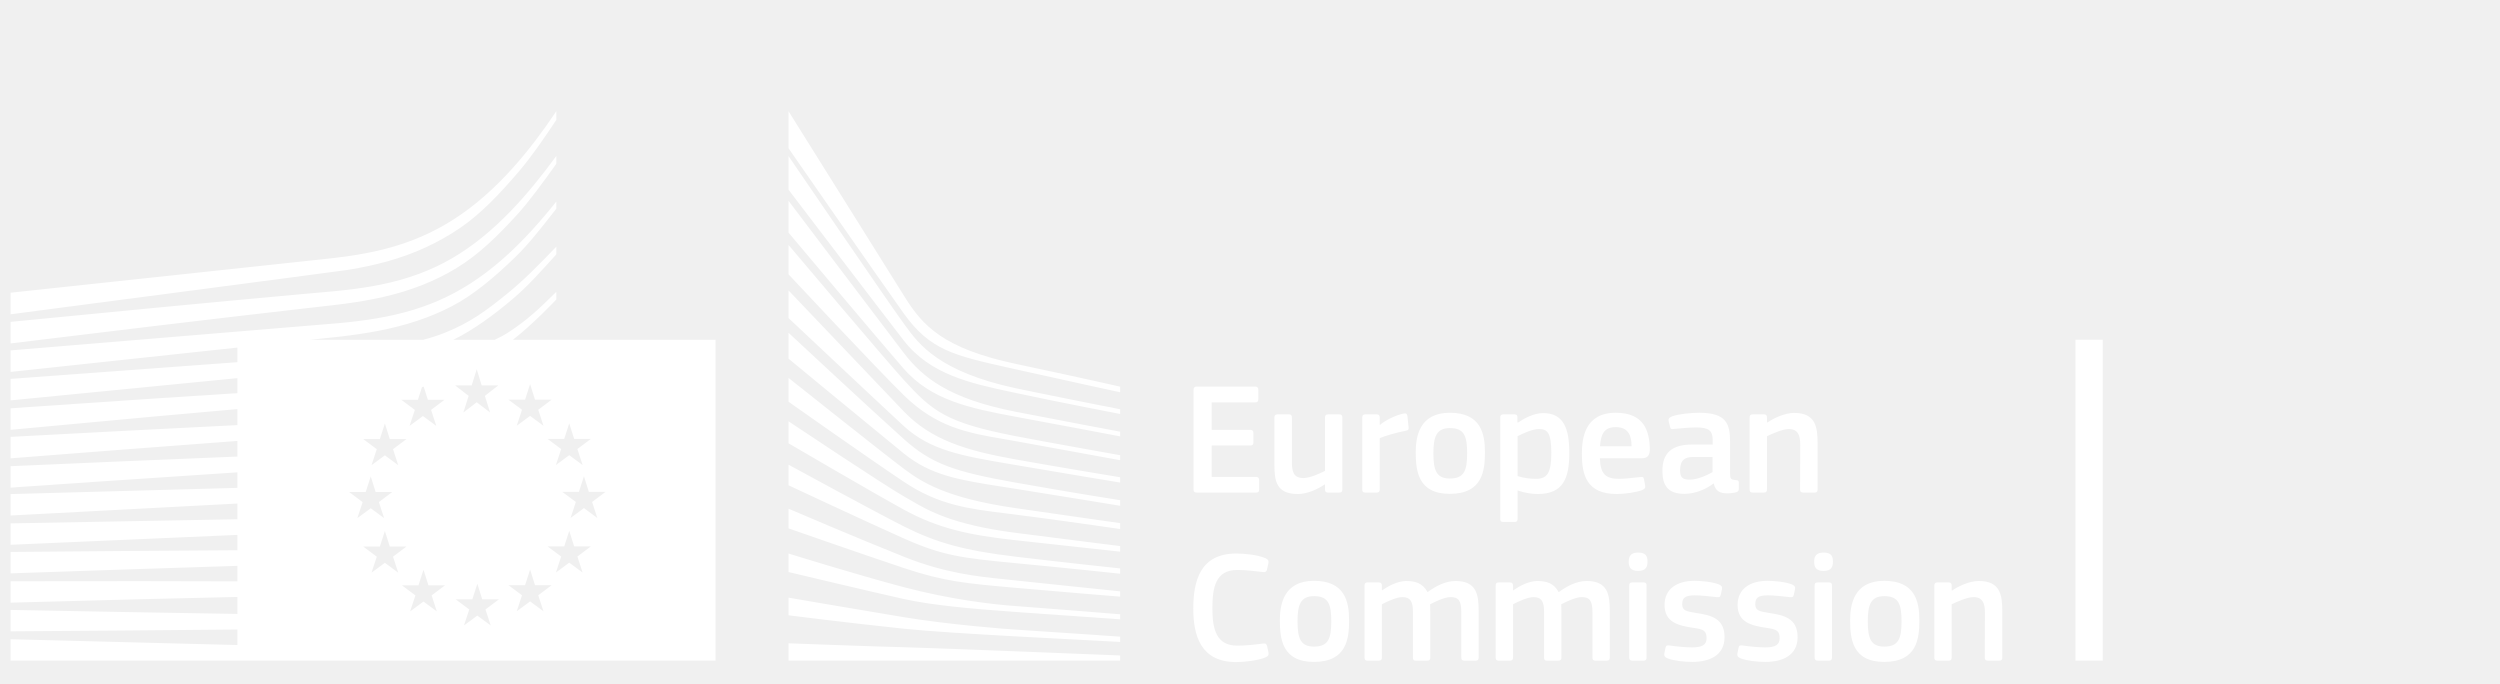
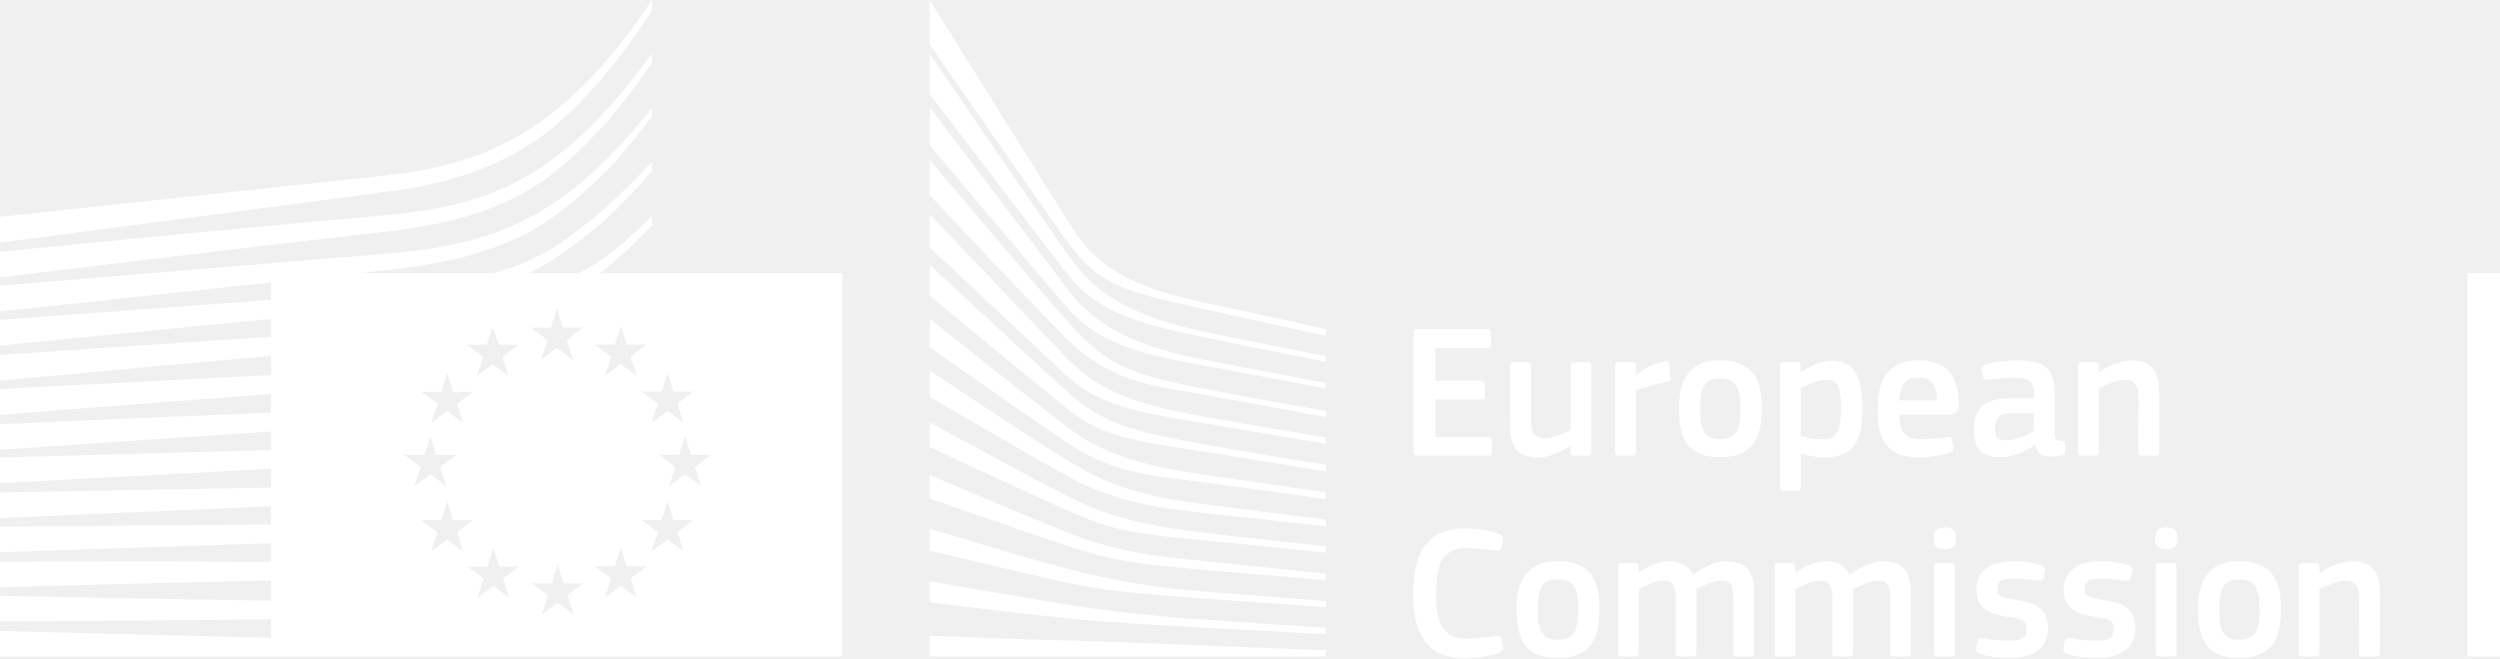
- <svg xmlns="http://www.w3.org/2000/svg" width="472" height="129" viewBox="0 0 472 129" fill="none">
-   <path fill-rule="evenodd" clip-rule="evenodd" d="M65.835 50.927C64.082 51.217 2 59.337 2 59.337V55.263C2 55.263 59.59 49.088 60.274 49.015L60.344 49.008C62.035 48.827 63.781 48.641 65.476 48.401C68.083 48.033 70.402 47.586 72.568 47.035C77.401 45.816 81.859 43.891 85.82 41.312C89.659 38.834 93.424 35.53 97.014 31.491C99.722 28.447 102.356 25.001 105.03 21V22.64C102.776 26.039 100.36 29.561 98.059 32.261C94.442 36.506 90.792 40.375 86.87 43.035C82.778 45.831 78.156 47.953 73.134 49.343C70.908 49.966 68.521 50.484 65.835 50.927ZM397 124.725V64.148H391.846V124.725H397ZM225.943 72.985C225.522 72.985 225.34 73.197 225.34 73.588V92.456C225.34 92.818 225.522 92.998 225.943 92.998H237.148C237.569 92.998 237.719 92.847 237.719 92.456V90.617C237.719 90.226 237.54 90.044 237.179 90.044H228.767V84.107H236.038C236.487 84.107 236.638 83.926 236.638 83.564V81.696C236.638 81.334 236.428 81.153 236.038 81.153H228.767V75.969H236.968C237.418 75.969 237.569 75.789 237.569 75.427V73.558C237.569 73.197 237.36 72.985 236.999 72.985H225.943ZM250.732 92.998H252.865C253.286 92.998 253.434 92.818 253.434 92.426V78.833C253.434 78.441 253.286 78.23 252.865 78.23H250.732C250.282 78.23 250.16 78.471 250.16 78.833V88.9C249.378 89.292 247.395 90.256 246.104 90.256C244.272 90.256 243.911 89.111 243.911 87.302V78.833C243.911 78.441 243.76 78.23 243.37 78.23H241.177C240.756 78.23 240.606 78.471 240.606 78.833V87.694C240.606 90.859 240.998 93.27 245.054 93.27C246.886 93.27 248.928 92.275 250.1 91.462L250.16 91.492V92.426C250.16 92.788 250.282 92.998 250.732 92.998ZM260.497 92.426C260.497 92.788 260.348 92.998 259.927 92.998H257.763C257.344 92.998 257.193 92.818 257.193 92.426V78.833C257.193 78.441 257.344 78.23 257.763 78.23H259.896C260.348 78.23 260.497 78.471 260.497 78.833V80.159L260.558 80.219C261.46 79.375 263.593 78.351 265.005 78.079C265.395 77.989 265.665 78.079 265.725 78.592L265.935 80.611L265.937 80.642C265.968 81.042 265.98 81.217 265.366 81.334C263.682 81.666 261.549 82.269 260.497 82.721V92.426ZM267.291 85.373C267.291 88.809 267.681 93.239 273.719 93.239C279.938 93.239 280.359 88.809 280.359 85.373C280.359 81.817 279.548 77.929 273.719 77.929C267.92 77.929 267.291 82.54 267.291 85.373ZM270.625 85.584C270.625 82.45 271.194 80.822 273.748 80.822C276.484 80.822 276.994 82.389 276.994 85.584C276.994 88.809 276.453 90.346 273.719 90.346C271.194 90.346 270.625 88.779 270.625 85.584ZM290.305 93.269C289.313 93.269 287.931 93.089 286.55 92.606L286.519 92.637V97.942C286.519 98.273 286.429 98.544 285.95 98.544H283.815C283.336 98.544 283.245 98.333 283.245 97.942V78.833C283.245 78.441 283.396 78.23 283.815 78.23H285.95C286.369 78.23 286.49 78.471 286.49 78.833V79.737L286.579 79.797C287.66 79.043 289.583 77.989 291.326 77.989C295.263 77.989 296.284 80.972 296.284 85.523C296.284 90.436 295.053 93.269 290.305 93.269ZM290.545 81.003C289.313 81.003 287.421 81.877 286.519 82.359V89.894C287.873 90.285 288.954 90.406 289.975 90.406C292.137 90.406 292.888 89.292 292.888 85.493C292.888 81.666 292.137 81.003 290.545 81.003ZM305.69 90.406C303.227 90.406 302.146 89.563 302.055 86.518H310.017C311.22 86.518 311.519 85.764 311.49 84.68C311.399 81.425 310.438 77.929 305.059 77.929C299.2 77.929 298.659 82.751 298.659 85.675C298.659 89.593 299.501 93.269 305.238 93.269C306.712 93.269 308.905 92.968 310.077 92.516C310.617 92.275 310.677 92.034 310.588 91.582L310.407 90.588C310.316 90.014 310.136 90.014 309.596 90.075C309.398 90.096 309.185 90.119 308.96 90.144L308.958 90.144C307.888 90.262 306.584 90.406 305.69 90.406ZM308.034 84.258H302.084C302.234 81.997 302.837 80.641 305.059 80.641C307.553 80.641 308.034 82.419 308.034 84.258ZM323.508 91.28C322.006 92.426 319.994 93.239 317.981 93.239C314.795 93.239 313.865 91.492 313.865 88.96C313.834 85.434 315.728 83.926 319.511 83.926H323.357V83.143C323.357 81.334 322.697 80.701 320.234 80.701C319.241 80.701 317.349 80.852 316.148 80.972C315.546 81.063 315.395 81.033 315.307 80.611L315.036 79.496C314.977 79.104 315.065 78.863 315.728 78.592C317.019 78.139 319.392 77.929 320.805 77.929C326.002 77.929 326.634 80.068 326.634 83.444V89.261C326.634 90.497 326.784 90.527 327.715 90.647C328.164 90.677 328.286 90.768 328.286 91.1V92.365C328.286 92.697 328.076 92.908 327.564 92.998C327.083 93.089 326.603 93.149 326.153 93.149C324.74 93.149 323.869 92.727 323.57 91.31L323.508 91.28ZM323.328 86.277H319.662C318.16 86.277 317.199 86.82 317.199 88.809C317.199 90.135 317.65 90.557 319.062 90.557C320.353 90.557 322.187 89.804 323.328 89.141V86.277ZM340.426 92.998H342.588C343.04 92.998 343.16 92.788 343.16 92.426V83.685C343.16 80.641 342.798 77.959 338.742 77.959C336.91 77.959 334.808 78.984 333.696 79.767C333.681 79.767 333.665 79.76 333.65 79.752C333.636 79.744 333.621 79.737 333.605 79.737V78.833C333.605 78.441 333.456 78.23 333.036 78.23H330.902C330.481 78.23 330.331 78.441 330.331 78.833V92.426C330.331 92.818 330.481 92.998 330.902 92.998H333.036C333.456 92.998 333.605 92.788 333.605 92.426V82.359C334.418 81.967 336.52 81.003 337.721 81.003C339.464 81.003 339.885 82.179 339.885 83.957L339.854 92.426C339.854 92.818 340.036 92.998 340.426 92.998ZM233.405 104.505C234.878 104.505 237.311 104.716 238.903 105.379C239.384 105.591 239.564 105.831 239.475 106.313L239.205 107.549C239.114 107.911 238.963 108.062 238.423 108.001C236.95 107.821 235.148 107.609 233.585 107.609C229.5 107.609 228.897 110.925 228.897 114.843C228.897 118.791 229.65 121.896 233.585 121.896C235.328 121.896 236.801 121.715 238.423 121.504C238.992 121.443 239.114 121.595 239.234 121.987L239.475 123.131C239.595 123.613 239.444 123.885 238.963 124.096C237.49 124.729 234.878 125 233.405 125C226.704 125 225.293 120.027 225.293 114.904C225.293 109.75 226.555 104.505 233.405 104.505ZM241.639 117.104C241.639 120.54 242.031 124.97 248.07 124.97C254.288 124.97 254.709 120.54 254.709 117.104C254.709 113.547 253.899 109.659 248.07 109.659C242.271 109.659 241.639 114.271 241.639 117.104ZM244.973 117.315C244.973 114.18 245.545 112.553 248.099 112.553C250.833 112.553 251.344 114.12 251.344 117.315C251.344 120.54 250.804 122.077 248.07 122.077C245.545 122.077 244.973 120.509 244.973 117.315ZM278.626 124.729H276.463C276.043 124.729 275.892 124.549 275.892 124.157V115.596C275.892 113.366 275.351 112.733 273.849 112.733C272.737 112.733 270.934 113.608 270.004 114.09C270.004 114.209 270.008 114.366 270.014 114.556V114.559C270.022 114.847 270.035 115.209 270.035 115.627V124.157C270.035 124.518 269.913 124.729 269.463 124.729H267.27C266.88 124.729 266.758 124.549 266.758 124.157V115.446C266.758 113.608 266.278 112.733 264.776 112.733C263.725 112.733 262.042 113.487 260.901 114.09V124.157C260.901 124.518 260.75 124.729 260.329 124.729H258.167C257.775 124.729 257.625 124.549 257.625 124.157V110.563C257.625 110.171 257.775 109.961 258.167 109.961H260.301C260.75 109.961 260.901 110.202 260.901 110.563V111.437L260.93 111.467C262.102 110.654 263.754 109.75 265.407 109.69C267.15 109.69 268.592 110.051 269.523 111.799C271.025 110.684 272.888 109.69 274.811 109.69C278.776 109.69 279.168 112.282 279.168 115.295V124.157C279.168 124.518 279.047 124.729 278.626 124.729ZM301.224 124.729H303.386C303.807 124.729 303.926 124.518 303.926 124.157V115.295C303.926 112.282 303.536 109.69 299.571 109.69C297.648 109.69 295.785 110.684 294.283 111.799C293.353 110.051 291.908 109.69 290.167 109.69C288.514 109.75 286.862 110.654 285.69 111.467L285.661 111.437V110.563C285.661 110.202 285.51 109.961 285.059 109.961H282.925C282.535 109.961 282.385 110.171 282.385 110.563V124.157C282.385 124.549 282.535 124.729 282.925 124.729H285.09C285.51 124.729 285.661 124.518 285.661 124.157V114.09C286.802 113.487 288.483 112.733 289.536 112.733C291.038 112.733 291.518 113.608 291.518 115.446V124.157C291.518 124.549 291.638 124.729 292.03 124.729H294.223C294.673 124.729 294.793 124.518 294.793 124.157V115.627C294.793 115.209 294.782 114.846 294.774 114.557C294.768 114.368 294.764 114.209 294.764 114.09C295.696 113.608 297.497 112.733 298.61 112.733C300.111 112.733 300.652 113.366 300.652 115.596V124.157C300.652 124.549 300.803 124.729 301.224 124.729ZM309.278 107.791C307.716 107.791 307.506 106.916 307.506 106.042C307.506 105.078 307.836 104.324 309.278 104.324C310.751 104.324 311.05 105.018 311.05 106.042C311.05 106.977 310.78 107.791 309.278 107.791ZM310.871 124.157C310.871 124.488 310.751 124.729 310.33 124.729H308.197C307.776 124.729 307.597 124.549 307.597 124.157V110.533C307.597 110.111 307.776 109.961 308.197 109.961H310.33C310.751 109.961 310.871 110.202 310.871 110.533V124.157ZM314.867 124.307C316.01 124.759 318.022 124.97 319.524 124.97C322.619 124.97 325.594 123.825 325.594 120.299C325.594 116.712 323.011 116.139 320.155 115.717C318.323 115.416 317.601 115.265 317.601 114.09C317.601 112.945 318.053 112.401 319.976 112.401C321.088 112.401 322.769 112.583 324.061 112.733C324.601 112.793 324.783 112.733 324.872 112.312L325.113 111.227C325.204 110.774 324.991 110.533 324.482 110.322C323.219 109.84 321.145 109.659 319.914 109.659C316.551 109.659 314.267 111.227 314.267 114.21C314.267 117.495 316.85 118.129 319.794 118.55C321.688 118.821 322.198 119.123 322.198 120.509C322.198 121.715 321.418 122.227 319.495 122.227C318.474 122.227 316.551 122.077 315.228 121.866C314.748 121.805 314.537 121.836 314.446 122.318L314.236 123.312C314.147 123.795 314.267 124.066 314.867 124.307ZM333.318 124.97C331.814 124.97 329.803 124.759 328.66 124.307C328.059 124.066 327.94 123.795 328.028 123.312L328.239 122.318C328.329 121.836 328.54 121.805 329.021 121.866C330.343 122.077 332.266 122.227 333.287 122.227C335.21 122.227 335.99 121.715 335.99 120.509C335.99 119.123 335.48 118.821 333.588 118.55C330.642 118.129 328.059 117.495 328.059 114.21C328.059 111.227 330.343 109.659 333.708 109.659C334.94 109.659 337.013 109.84 338.274 110.322C338.786 110.533 338.996 110.774 338.905 111.227L338.666 112.312C338.575 112.733 338.396 112.793 337.853 112.733C336.562 112.583 334.88 112.401 333.768 112.401C331.845 112.401 331.395 112.945 331.395 114.09C331.395 115.265 332.115 115.416 333.947 115.717C336.803 116.139 339.386 116.712 339.386 120.299C339.386 123.825 336.411 124.97 333.318 124.97ZM342.514 106.042C342.514 106.916 342.722 107.791 344.286 107.791C345.788 107.791 346.058 106.977 346.058 106.042C346.058 105.018 345.757 104.324 344.286 104.324C342.844 104.324 342.514 105.078 342.514 106.042ZM345.336 124.729C345.757 124.729 345.877 124.488 345.877 124.157V110.533C345.877 110.202 345.757 109.961 345.336 109.961H343.205C342.784 109.961 342.602 110.111 342.602 110.533V124.157C342.602 124.549 342.784 124.729 343.205 124.729H345.336ZM355.735 124.97C349.696 124.97 349.304 120.54 349.304 117.104C349.304 114.271 349.935 109.659 355.735 109.659C361.563 109.659 362.374 113.547 362.374 117.104C362.374 120.54 361.953 124.97 355.735 124.97ZM355.763 112.553C353.209 112.553 352.638 114.18 352.638 117.315C352.638 120.509 353.209 122.077 355.735 122.077C358.468 122.077 359.009 120.54 359.009 117.315C359.009 114.12 358.497 112.553 355.763 112.553ZM375.295 124.729H377.458C377.909 124.729 378.029 124.518 378.029 124.157V115.416C378.029 112.371 377.668 109.69 373.612 109.69C371.78 109.69 369.675 110.714 368.565 111.498C368.561 111.498 368.557 111.497 368.553 111.496C368.549 111.496 368.547 111.495 368.543 111.493C368.534 111.49 368.528 111.486 368.52 111.483C368.512 111.478 368.501 111.474 368.493 111.471C368.487 111.469 368.481 111.467 368.475 111.467V110.563C368.475 110.171 368.324 109.961 367.903 109.961H365.772C365.351 109.961 365.2 110.171 365.2 110.563V124.157C365.2 124.549 365.351 124.729 365.772 124.729H367.903C368.324 124.729 368.475 124.518 368.475 124.157V114.09C369.285 113.698 371.39 112.733 372.591 112.733C374.334 112.733 374.755 113.909 374.755 115.687L374.724 124.157C374.724 124.549 374.903 124.729 375.295 124.729ZM85.254 48.815C81.368 51.074 76.88 52.727 71.915 53.728C69.794 54.161 67.484 54.513 64.847 54.803C63.3 54.973 61.74 55.11 60.179 55.246L60.003 55.261C59.219 55.33 58.435 55.398 57.654 55.471C38.629 57.196 19.701 59.03 2 60.767V64.838C19.841 62.663 38.9 60.36 57.918 58.184C58.764 58.084 59.61 57.989 60.457 57.896L60.549 57.886C62.076 57.715 63.606 57.544 65.139 57.34C67.846 56.976 70.214 56.557 72.378 56.061C77.536 54.895 82.196 53.055 86.222 50.591C90.224 48.163 93.761 44.763 97.563 40.606C99.931 38.018 102.565 34.367 105.03 30.936V29.443C102.126 33.424 99.371 36.769 96.644 39.622C92.931 43.509 89.1 46.601 85.254 48.815ZM84.363 56.028C88.376 54.091 92.331 51.329 96.119 47.817C99.04 45.113 101.965 41.904 105.03 38.054V39.408L104.505 40.077C102.048 43.214 99.724 46.181 97.315 48.514C93.474 52.238 89.341 55.755 85.206 57.869C81.161 59.963 76.62 61.472 71.327 62.481C69.197 62.891 66.856 63.243 64.174 63.556L58.586 64.15H79.909C81.32 63.783 82.689 63.348 84.025 62.81C88.816 60.886 91.839 58.628 95.752 55.45C98.771 53.005 101.608 50.148 105.03 46.572V48.025C102.201 51.178 99.601 54.065 96.898 56.359C93.294 59.424 89.442 62.246 85.605 64.15H93.407C94.397 63.689 95.327 63.191 96.147 62.644C99.788 60.219 101.703 58.377 105.03 55.097V56.532C105.024 56.597 100.446 61.367 96.837 64.15H135.089V124.725H105.03L2 124.725V120.686L44.824 121.783V118.851C30.343 118.998 15.829 119.102 2 119.196V115.153C16.443 115.426 30.649 115.69 44.824 115.91V112.704C38.642 112.836 32.544 112.984 26.736 113.128L2 113.783V109.743L26.678 109.72C32.519 109.725 38.624 109.734 44.824 109.761V106.834C30.239 107.289 15.771 107.779 2 108.252V104.21C16.412 104.084 30.599 103.965 44.824 103.884V100.989L2 102.855V98.814L44.824 98.034V95.069L2 97.328V93.283L44.824 92.11V89.175C30.597 90.101 16.409 91.073 2 92.066V88.017C16.5 87.381 30.75 86.762 44.824 86.198V83.249C30.66 84.297 16.445 85.403 2 86.533V82.481C17.081 81.675 31.044 80.936 44.824 80.259V77.236C38.994 77.745 33.309 78.258 28.137 78.727L2 81.151V77.089L27.879 75.328C33.569 74.953 39.191 74.585 44.824 74.232V71.394L2 75.592V71.536L44.824 68.381V65.624L2 70.218V66.156L63.931 61.015C66.535 60.776 68.828 60.487 70.937 60.134C76.048 59.284 80.439 57.941 84.363 56.028ZM79.996 73L80.779 75.482H83.92L81.388 77.388L82.372 80.409L79.851 78.546L77.329 80.409L78.323 77.388L75.771 75.482H78.902L79.671 73.094C79.78 73.063 79.889 73.032 79.996 73ZM148.876 21C148.876 21 167.419 50.626 170.809 56.058C174.199 61.489 178.074 65.786 191.793 68.705C205.512 71.623 211.484 73.001 211.484 73.001V74.055C211.484 74.055 202.767 72.19 191.55 69.677L190.589 69.462C180.066 67.11 175.599 66.111 170.634 59.182C166.38 53.241 148.876 27.998 148.876 27.998V21ZM170.634 77.67C165.755 72.577 148.876 54.833 148.876 54.833V60.052C148.876 60.052 165.827 75.998 170.58 80.39C175.612 85.042 181.705 86.081 190.223 87.533C190.687 87.613 191.158 87.693 191.637 87.775C201.087 89.398 211.48 91.106 211.48 91.106V90.107C211.48 90.107 200.412 88.291 191.637 86.72C182.444 85.073 175.812 83.074 170.634 77.67ZM148.876 62.828C148.876 62.828 164.929 77.781 170.634 82.889C175.886 87.59 180.142 89.052 191.693 91.106C203.245 93.16 211.48 94.437 211.48 94.437V95.492C211.48 95.492 201.033 93.771 191.637 92.271C190.84 92.144 190.068 92.024 189.319 91.907C181.23 90.644 175.778 89.793 170.634 85.61C164.148 80.332 148.876 67.714 148.876 67.714V62.828ZM170.64 88.497C167.213 85.943 148.876 71.35 148.876 71.35V75.85C148.876 75.85 163.789 86.382 170.695 90.994C177.245 95.37 182.913 96.068 189.964 96.935C190.55 97.007 191.146 97.081 191.753 97.157C199.657 98.157 211.484 99.878 211.484 99.878V98.767C211.484 98.767 204.797 97.827 191.753 95.937C178.599 94.029 174.066 91.05 170.64 88.497ZM148.876 79.543C148.876 79.543 167.268 91.828 170.75 93.771C171.138 93.987 171.534 94.219 171.949 94.462C175.26 96.401 179.819 99.071 191.753 100.6C205.184 102.322 211.484 103.098 211.484 103.098V104.153C211.484 104.153 200.375 102.932 191.697 101.988C183.02 101.043 177.107 99.767 170.64 96.214C164.173 92.661 148.876 83.695 148.876 83.695V79.543ZM170.634 99.378C165.133 96.607 148.876 87.736 148.876 87.736V91.625C148.876 91.625 164.092 98.743 170.634 101.655C177.95 104.912 181.559 105.355 191.693 106.319C201.915 107.29 211.48 108.318 211.48 108.318V107.318C211.48 107.318 201.135 106.224 191.693 105.096C182.077 103.948 176.77 102.469 170.634 99.378ZM148.876 96.04C148.876 96.04 161.723 101.559 170.75 105.152C178.471 108.225 184.604 108.851 189.621 109.363C190.375 109.44 191.104 109.514 191.808 109.594C194.185 109.862 211.484 111.649 211.484 111.649V112.646C211.484 112.646 201.149 111.814 191.753 110.982L191.669 110.975C182.332 110.148 178.282 109.79 170.695 107.262C162.996 104.698 148.876 99.759 148.876 99.759V96.04ZM170.69 110.871C161.847 108.539 148.876 104.506 148.876 104.506V108.001C148.876 108.001 164.897 111.821 170.634 113.091C175.812 114.239 182.886 114.905 191.693 115.534C202.585 116.314 211.484 116.923 211.484 116.923V115.977C211.484 115.977 195.838 114.702 191.748 114.423C187.658 114.148 179.534 113.203 170.69 110.871ZM148.876 112.835C148.876 112.835 159.484 114.67 170.69 116.534C179.091 117.931 190.477 118.811 191.693 118.867C192.91 118.921 211.48 120.199 211.48 120.199V121.197C211.48 121.197 199.594 120.581 191.693 120.144C183.462 119.686 175.282 119.186 170.634 118.7C160.226 117.61 148.876 116.17 148.876 116.17V112.835ZM170.69 122.198C165.606 122.086 148.876 121.456 148.876 121.456V124.725H211.48V123.752C211.48 123.752 175.775 122.308 170.69 122.198ZM191.693 73.284C177.257 70.162 173.469 64.971 170.943 61.511C170.819 61.341 170.699 61.175 170.58 61.014C168.037 57.571 148.876 29.479 148.876 29.479V35.819L148.995 35.975C150.666 38.169 166.178 58.536 170.634 64.29C175.625 70.731 183.339 72.383 190.806 73.982C191.102 74.046 191.398 74.109 191.693 74.172C199.43 75.838 211.484 78.16 211.484 78.16V77.272C211.484 77.272 195.603 74.13 191.693 73.284ZM170.58 66.566C174.228 71.341 179.257 75.283 191.693 77.726C198.863 79.135 211.48 81.501 211.48 81.501V82.389C211.48 82.389 200.426 80.279 191.693 78.669C182.96 77.06 175.748 75.502 170.58 69.564C166.211 64.545 150.095 45.37 148.917 43.969L148.876 43.92V37.917C148.876 37.917 166.932 61.791 170.58 66.566ZM191.693 82.333C178.761 79.817 176.108 77.744 170.634 71.729C167.216 67.973 149.852 47.407 148.893 46.271L148.876 46.251V51.797C148.876 51.797 165.301 69.371 170.58 74.561C176.837 80.712 182.747 81.73 189.493 82.892C190.216 83.017 190.949 83.143 191.693 83.277C199.376 84.665 211.48 86.887 211.48 86.887V85.943C211.48 85.943 196.866 83.341 191.693 82.333ZM94.076 72.763H90.935L90.007 69.702L89.058 72.763H85.928L88.479 74.741L87.485 77.879L90.007 75.946L92.528 77.879L91.544 74.741L94.076 72.763ZM94.191 113.159H91.046L90.122 110.214L89.173 113.159H86.037L88.594 115.066L87.6 118.083L90.122 116.224L92.643 118.083L91.66 115.066L94.191 113.159ZM101.007 110.484H104.153L101.621 112.386L102.605 115.408L100.083 113.544L97.562 115.408L98.555 112.386L95.999 110.484H99.134L100.083 107.538L101.007 110.484ZM104.153 75.457H101.007L100.083 72.513L99.134 75.457H95.999L98.555 77.361L97.562 80.381L100.083 78.521L102.605 80.381L101.621 77.361L104.153 75.457ZM108.402 82.876H111.542L109.011 84.777L109.995 87.799L107.473 85.939L104.956 87.799L105.95 84.777L103.393 82.876H106.524L107.473 79.93L108.402 82.876ZM111.542 103.166H108.402L107.473 100.221L106.524 103.166H103.393L105.95 105.075L104.956 108.094L107.473 106.231L109.995 108.094L109.011 105.075L111.542 103.166ZM111.173 92.866H114.319L111.787 94.77L112.77 97.791L110.249 95.927L107.727 97.791L108.721 94.77L106.164 92.866H109.296L110.249 89.923L111.173 92.866ZM73.59 82.9H76.735L74.204 84.804L75.182 87.825L72.666 85.963L70.144 87.825L71.135 84.804L68.581 82.9H71.717L72.666 79.956L73.59 82.9ZM74.064 92.891H70.921L69.994 89.948L69.046 92.891H65.915L68.466 94.796L67.473 97.816L69.994 95.959L72.516 97.816L71.532 94.796L74.064 92.891ZM73.59 103.191H76.735L74.204 105.1L75.182 108.119L72.666 106.257L70.144 108.119L71.135 105.1L68.581 103.191H71.717L72.666 100.25L73.59 103.191ZM84.025 110.508H80.885L79.955 107.563L79.007 110.508H75.876L78.428 112.412L77.434 115.432L79.955 113.57L82.472 115.432L81.493 112.412L84.025 110.508Z" fill="white" />
+ <svg xmlns="http://www.w3.org/2000/svg" width="395" height="104" viewBox="0 0 395 104" fill="none">
+   <g clip-path="url(#clip0_3_2)">
+     <path fill-rule="evenodd" clip-rule="evenodd" d="M63.835 29.927C62.082 30.217 0 38.337 0 38.337V34.263C0 34.263 57.59 28.088 58.274 28.015L58.344 28.008C60.035 27.827 61.781 27.641 63.476 27.401C66.083 27.034 68.402 26.586 70.568 26.035C75.401 24.816 79.859 22.891 83.82 20.312C87.659 17.834 91.424 14.53 95.014 10.491C97.722 7.447 100.356 4.001 103.03 0V1.64C100.776 5.039 98.36 8.56 96.059 11.261C92.442 15.506 88.792 19.375 84.87 22.035C80.778 24.831 76.156 26.953 71.134 28.343C68.908 28.966 66.521 29.484 63.835 29.927ZM395 103.725V43.148H389.846V103.725H395ZM223.943 51.985C223.522 51.985 223.34 52.197 223.34 52.588V71.456C223.34 71.818 223.522 71.998 223.943 71.998H235.148C235.569 71.998 235.719 71.847 235.719 71.456V69.617C235.719 69.226 235.54 69.044 235.179 69.044H226.767V63.107H234.038C234.487 63.107 234.638 62.926 234.638 62.565V60.696C234.638 60.334 234.428 60.154 234.038 60.154H226.767V54.969H234.968C235.418 54.969 235.569 54.789 235.569 54.427V52.558C235.569 52.197 235.36 51.985 234.999 51.985H223.943ZM248.732 71.998H250.865C251.286 71.998 251.434 71.818 251.434 71.426V57.833C251.434 57.441 251.286 57.23 250.865 57.23H248.732C248.282 57.23 248.16 57.471 248.16 57.833V67.9C247.378 68.292 245.395 69.256 244.104 69.256C242.272 69.256 241.911 68.111 241.911 66.302V57.833C241.911 57.441 241.76 57.23 241.37 57.23H239.177C238.756 57.23 238.606 57.471 238.606 57.833V66.694C238.606 69.859 238.998 72.27 243.054 72.27C244.886 72.27 246.928 71.275 248.1 70.462L248.16 70.492V71.426C248.16 71.788 248.282 71.998 248.732 71.998ZM258.497 71.426C258.497 71.788 258.348 71.998 257.927 71.998H255.763C255.344 71.998 255.193 71.818 255.193 71.426V57.833C255.193 57.441 255.344 57.23 255.763 57.23H257.896C258.348 57.23 258.497 57.471 258.497 57.833V59.159L258.558 59.219C259.46 58.375 261.593 57.351 263.005 57.079C263.395 56.989 263.665 57.079 263.725 57.592L263.935 59.611L263.937 59.642C263.968 60.042 263.98 60.217 263.366 60.334C261.682 60.666 259.549 61.269 258.497 61.721V71.426ZM265.291 64.373C265.291 67.809 265.681 72.239 271.719 72.239C277.938 72.239 278.359 67.809 278.359 64.373C278.359 60.817 277.548 56.929 271.719 56.929C265.92 56.929 265.291 61.54 265.291 64.373ZM268.625 64.584C268.625 61.45 269.194 59.822 271.748 59.822C274.484 59.822 274.994 61.389 274.994 64.584C274.994 67.809 274.453 69.346 271.719 69.346C269.194 69.346 268.625 67.779 268.625 64.584ZM288.305 72.269C287.313 72.269 285.931 72.089 284.55 71.606L284.519 71.637V76.942C284.519 77.273 284.429 77.544 283.95 77.544H281.815C281.336 77.544 281.245 77.333 281.245 76.942V57.833C281.245 57.441 281.396 57.23 281.815 57.23H283.95C284.369 57.23 284.49 57.471 284.49 57.833V58.737L284.579 58.797C285.66 58.043 287.583 56.989 289.326 56.989C293.263 56.989 294.284 59.972 294.284 64.523C294.284 69.436 293.053 72.269 288.305 72.269ZM288.545 60.003C287.313 60.003 285.421 60.877 284.519 61.359V68.894C285.873 69.285 286.954 69.406 287.975 69.406C290.137 69.406 290.888 68.292 290.888 64.493C290.888 60.666 290.137 60.003 288.545 60.003ZM303.69 69.406C301.227 69.406 300.146 68.563 300.055 65.518H308.017C309.22 65.518 309.519 64.764 309.49 63.68C309.399 60.425 308.438 56.929 303.059 56.929C297.2 56.929 296.659 61.751 296.659 64.675C296.659 68.593 297.501 72.269 303.238 72.269C304.712 72.269 306.905 71.968 308.077 71.516C308.617 71.275 308.677 71.034 308.588 70.582L308.407 69.588C308.316 69.014 308.136 69.014 307.596 69.075C307.398 69.096 307.185 69.119 306.96 69.144L306.958 69.144C305.888 69.262 304.584 69.406 303.69 69.406ZM306.034 63.258H300.084C300.234 60.997 300.837 59.641 303.059 59.641C305.553 59.641 306.034 61.419 306.034 63.258ZM321.508 70.28C320.006 71.426 317.994 72.239 315.981 72.239C312.795 72.239 311.865 70.492 311.865 67.96C311.834 64.434 313.728 62.926 317.511 62.926H321.357V62.143C321.357 60.334 320.697 59.701 318.234 59.701C317.241 59.701 315.349 59.852 314.148 59.972C313.546 60.063 313.395 60.033 313.307 59.611L313.036 58.496C312.977 58.104 313.065 57.863 313.728 57.592C315.019 57.139 317.392 56.929 318.805 56.929C324.002 56.929 324.634 59.068 324.634 62.444V68.261C324.634 69.497 324.784 69.527 325.715 69.647C326.164 69.677 326.286 69.768 326.286 70.1V71.365C326.286 71.697 326.076 71.908 325.564 71.998C325.083 72.089 324.603 72.149 324.153 72.149C322.74 72.149 321.869 71.727 321.57 70.31L321.508 70.28ZM321.328 65.277H317.662C316.16 65.277 315.199 65.82 315.199 67.809C315.199 69.135 315.65 69.557 317.062 69.557C318.353 69.557 320.187 68.804 321.328 68.141V65.277ZM338.426 71.998H340.588C341.04 71.998 341.16 71.788 341.16 71.426V62.685C341.16 59.641 340.798 56.959 336.742 56.959C334.91 56.959 332.808 57.984 331.696 58.767C331.681 58.767 331.665 58.76 331.65 58.752C331.636 58.744 331.621 58.737 331.605 58.737V57.833C331.605 57.441 331.456 57.23 331.036 57.23H328.902C328.481 57.23 328.331 57.441 328.331 57.833V71.426C328.331 71.818 328.481 71.998 328.902 71.998H331.036C331.456 71.998 331.605 71.788 331.605 71.426V61.359C332.418 60.967 334.52 60.003 335.721 60.003C337.464 60.003 337.885 61.179 337.885 62.956L337.854 71.426C337.854 71.818 338.036 71.998 338.426 71.998ZM231.405 83.505C232.878 83.505 235.311 83.716 236.903 84.379C237.384 84.591 237.564 84.831 237.475 85.313L237.205 86.549C237.114 86.911 236.963 87.062 236.423 87.001C234.95 86.821 233.148 86.609 231.585 86.609C227.5 86.609 226.897 89.925 226.897 93.843C226.897 97.791 227.65 100.896 231.585 100.896C233.328 100.896 234.801 100.715 236.423 100.504C236.992 100.443 237.114 100.595 237.234 100.987L237.475 102.131C237.595 102.613 237.444 102.885 236.963 103.096C235.49 103.729 232.878 104 231.405 104C224.704 104 223.293 99.027 223.293 93.904C223.293 88.75 224.555 83.505 231.405 83.505ZM239.639 96.104C239.639 99.54 240.031 103.97 246.07 103.97C252.288 103.97 252.709 99.54 252.709 96.104C252.709 92.547 251.899 88.659 246.07 88.659C240.271 88.659 239.639 93.271 239.639 96.104ZM242.973 96.315C242.973 93.18 243.545 91.553 246.099 91.553C248.833 91.553 249.344 93.12 249.344 96.315C249.344 99.54 248.804 101.077 246.07 101.077C243.545 101.077 242.973 99.509 242.973 96.315ZM276.626 103.729H274.463C274.043 103.729 273.892 103.549 273.892 103.157V94.596C273.892 92.366 273.351 91.733 271.849 91.733C270.737 91.733 268.934 92.608 268.004 93.09C268.004 93.209 268.008 93.366 268.014 93.556V93.559C268.022 93.847 268.035 94.209 268.035 94.627V103.157C268.035 103.518 267.913 103.729 267.463 103.729H265.27C264.88 103.729 264.758 103.549 264.758 103.157V94.446C264.758 92.608 264.278 91.733 262.776 91.733C261.725 91.733 260.042 92.487 258.901 93.09V103.157C258.901 103.518 258.75 103.729 258.329 103.729H256.167C255.775 103.729 255.625 103.549 255.625 103.157V89.563C255.625 89.171 255.775 88.961 256.167 88.961H258.301C258.75 88.961 258.901 89.202 258.901 89.563V90.437L258.93 90.467C260.102 89.654 261.754 88.75 263.407 88.69C265.15 88.69 266.592 89.051 267.523 90.799C269.025 89.684 270.888 88.69 272.811 88.69C276.776 88.69 277.168 91.282 277.168 94.295V103.157C277.168 103.518 277.047 103.729 276.626 103.729ZM299.224 103.729H301.386C301.807 103.729 301.926 103.518 301.926 103.157V94.295C301.926 91.282 301.536 88.69 297.571 88.69C295.648 88.69 293.785 89.684 292.283 90.799C291.353 89.051 289.908 88.69 288.167 88.69C286.514 88.75 284.862 89.654 283.69 90.467L283.661 90.437V89.563C283.661 89.202 283.51 88.961 283.059 88.961H280.925C280.535 88.961 280.385 89.171 280.385 89.563V103.157C280.385 103.549 280.535 103.729 280.925 103.729H283.09C283.51 103.729 283.661 103.518 283.661 103.157V93.09C284.802 92.487 286.483 91.733 287.536 91.733C289.038 91.733 289.518 92.608 289.518 94.446V103.157C289.518 103.549 289.638 103.729 290.03 103.729H292.223C292.673 103.729 292.793 103.518 292.793 103.157V94.627C292.793 94.209 292.782 93.846 292.774 93.557C292.768 93.368 292.764 93.209 292.764 93.09C293.696 92.608 295.497 91.733 296.61 91.733C298.111 91.733 298.652 92.366 298.652 94.596V103.157C298.652 103.549 298.803 103.729 299.224 103.729ZM307.278 86.791C305.716 86.791 305.506 85.916 305.506 85.042C305.506 84.078 305.836 83.324 307.278 83.324C308.751 83.324 309.05 84.018 309.05 85.042C309.05 85.977 308.78 86.791 307.278 86.791ZM308.871 103.157C308.871 103.488 308.751 103.729 308.33 103.729H306.197C305.776 103.729 305.597 103.549 305.597 103.157V89.533C305.597 89.111 305.776 88.961 306.197 88.961H308.33C308.751 88.961 308.871 89.202 308.871 89.533V103.157ZM312.867 103.307C314.01 103.759 316.022 103.97 317.524 103.97C320.619 103.97 323.594 102.825 323.594 99.299C323.594 95.712 321.011 95.139 318.155 94.717C316.323 94.416 315.601 94.265 315.601 93.09C315.601 91.945 316.053 91.401 317.976 91.401C319.088 91.401 320.769 91.583 322.061 91.733C322.601 91.793 322.783 91.733 322.872 91.312L323.113 90.227C323.204 89.774 322.991 89.533 322.482 89.322C321.219 88.84 319.145 88.659 317.914 88.659C314.551 88.659 312.267 90.227 312.267 93.21C312.267 96.495 314.85 97.129 317.794 97.55C319.688 97.821 320.198 98.123 320.198 99.509C320.198 100.715 319.418 101.227 317.495 101.227C316.474 101.227 314.551 101.077 313.228 100.866C312.748 100.805 312.537 100.836 312.446 101.318L312.236 102.312C312.147 102.795 312.267 103.066 312.867 103.307ZM331.318 103.97C329.814 103.97 327.803 103.759 326.66 103.307C326.059 103.066 325.94 102.795 326.028 102.312L326.239 101.318C326.329 100.836 326.54 100.805 327.021 100.866C328.343 101.077 330.266 101.227 331.287 101.227C333.21 101.227 333.99 100.715 333.99 99.509C333.99 98.123 333.48 97.821 331.588 97.55C328.642 97.129 326.059 96.495 326.059 93.21C326.059 90.227 328.343 88.659 331.708 88.659C332.94 88.659 335.013 88.84 336.274 89.322C336.786 89.533 336.996 89.774 336.905 90.227L336.666 91.312C336.575 91.733 336.396 91.793 335.853 91.733C334.562 91.583 332.88 91.401 331.768 91.401C329.845 91.401 329.395 91.945 329.395 93.09C329.395 94.265 330.115 94.416 331.947 94.717C334.803 95.139 337.386 95.712 337.386 99.299C337.386 102.825 334.411 103.97 331.318 103.97ZM340.514 85.042C340.514 85.916 340.722 86.791 342.286 86.791C343.788 86.791 344.058 85.977 344.058 85.042C344.058 84.018 343.757 83.324 342.286 83.324C340.844 83.324 340.514 84.078 340.514 85.042ZM343.336 103.729C343.757 103.729 343.877 103.488 343.877 103.157V89.533C343.877 89.202 343.757 88.961 343.336 88.961H341.205C340.784 88.961 340.602 89.111 340.602 89.533V103.157C340.602 103.549 340.784 103.729 341.205 103.729H343.336ZM353.735 103.97C347.696 103.97 347.304 99.54 347.304 96.104C347.304 93.271 347.935 88.659 353.735 88.659C359.563 88.659 360.374 92.547 360.374 96.104C360.374 99.54 359.953 103.97 353.735 103.97ZM353.763 91.553C351.209 91.553 350.638 93.18 350.638 96.315C350.638 99.509 351.209 101.077 353.735 101.077C356.468 101.077 357.009 99.54 357.009 96.315C357.009 93.12 356.497 91.553 353.763 91.553ZM373.295 103.729H375.458C375.909 103.729 376.029 103.518 376.029 103.157V94.416C376.029 91.371 375.668 88.69 371.612 88.69C369.78 88.69 367.675 89.714 366.565 90.498C366.561 90.498 366.557 90.497 366.553 90.496C366.549 90.496 366.547 90.495 366.543 90.493C366.534 90.49 366.528 90.486 366.52 90.483C366.512 90.478 366.501 90.474 366.493 90.471C366.487 90.469 366.481 90.467 366.475 90.467V89.563C366.475 89.171 366.324 88.961 365.903 88.961H363.772C363.351 88.961 363.2 89.171 363.2 89.563V103.157C363.2 103.549 363.351 103.729 363.772 103.729H365.903C366.324 103.729 366.475 103.518 366.475 103.157V93.09C367.285 92.698 369.39 91.733 370.591 91.733C372.334 91.733 372.755 92.909 372.755 94.687L372.724 103.157C372.724 103.549 372.903 103.729 373.295 103.729ZM83.254 27.815C79.368 30.074 74.88 31.727 69.915 32.728C67.794 33.161 65.484 33.513 62.847 33.803C61.3 33.973 59.74 34.11 58.179 34.246L58.003 34.261C57.219 34.33 56.435 34.398 55.654 34.471C36.629 36.196 17.701 38.03 0 39.767V43.838C17.841 41.663 36.9 39.36 55.918 37.184C56.764 37.084 57.61 36.989 58.457 36.896L58.549 36.886C60.076 36.715 61.606 36.544 63.139 36.34C65.846 35.976 68.214 35.557 70.378 35.061C75.536 33.895 80.196 32.055 84.222 29.591C88.224 27.163 91.761 23.763 95.563 19.606C97.931 17.018 100.565 13.367 103.03 9.936V8.443C100.126 12.424 97.371 15.769 94.644 18.622C90.931 22.509 87.1 25.601 83.254 27.815ZM82.363 35.028C86.376 33.091 90.331 30.329 94.119 26.817C97.04 24.113 99.965 20.904 103.03 17.055V18.408L102.505 19.077C100.048 22.214 97.724 25.181 95.315 27.514C91.474 31.238 87.341 34.755 83.206 36.869C79.161 38.963 74.62 40.472 69.327 41.481C67.197 41.891 64.856 42.243 62.174 42.556L56.586 43.15H77.909C79.32 42.783 80.689 42.348 82.025 41.81C86.816 39.886 89.839 37.628 93.752 34.45C96.771 32.005 99.608 29.148 103.03 25.572V27.025C100.201 30.178 97.601 33.065 94.898 35.359C91.294 38.424 87.442 41.246 83.605 43.15H91.407C92.397 42.689 93.327 42.191 94.147 41.644C97.788 39.219 99.703 37.377 103.03 34.097V35.532C103.024 35.597 98.446 40.367 94.837 43.15H133.089V103.725H103.03H0V99.686L42.824 100.783V97.851C28.343 97.998 13.829 98.102 0 98.196V94.153C14.443 94.426 28.649 94.69 42.824 94.91V91.704C36.642 91.836 30.544 91.984 24.736 92.128L0 92.783V88.743L24.678 88.72C30.519 88.725 36.624 88.734 42.824 88.761V85.834C28.239 86.289 13.771 86.779 0 87.252V83.21C14.412 83.084 28.599 82.965 42.824 82.884V79.989L0 81.855V77.814L42.824 77.034V74.069L0 76.328V72.283L42.824 71.11V68.175C28.597 69.101 14.409 70.073 0 71.066V67.017C14.5 66.381 28.75 65.762 42.824 65.198V62.248C28.66 63.297 14.445 64.403 0 65.533V61.481C15.081 60.675 29.044 59.936 42.824 59.259V56.236C36.994 56.745 31.309 57.258 26.137 57.727L0 60.151V56.089L25.879 54.328C31.569 53.953 37.191 53.584 42.824 53.232V50.394L0 54.592V50.536L42.824 47.381V44.624L0 49.218V45.156L61.931 40.015C64.535 39.776 66.828 39.487 68.937 39.134C74.048 38.284 78.439 36.941 82.363 35.028ZM77.996 52L78.779 54.482H81.92L79.388 56.389L80.372 59.409L77.851 57.545L75.329 59.409L76.323 56.389L73.771 54.482H76.902L77.671 52.094C77.78 52.063 77.889 52.032 77.996 52ZM146.876 0C146.876 0 165.419 29.626 168.809 35.058C172.199 40.489 176.074 44.786 189.793 47.705C203.512 50.623 209.484 52.001 209.484 52.001V53.055C209.484 53.055 200.767 51.19 189.55 48.677L188.589 48.462C178.066 46.11 173.599 45.111 168.634 38.182C164.38 32.241 146.876 6.998 146.876 6.998V0ZM168.634 56.67C163.755 51.577 146.876 33.833 146.876 33.833V39.052C146.876 39.052 163.827 54.998 168.58 59.39C173.612 64.042 179.705 65.081 188.223 66.533C188.687 66.613 189.158 66.693 189.637 66.775C199.087 68.398 209.48 70.106 209.48 70.106V69.107C209.48 69.107 198.412 67.291 189.637 65.72C180.444 64.073 173.812 62.074 168.634 56.67ZM146.876 41.828C146.876 41.828 162.929 56.781 168.634 61.889C173.886 66.59 178.142 68.052 189.693 70.106C201.245 72.16 209.48 73.437 209.48 73.437V74.492C209.48 74.492 199.033 72.771 189.637 71.271C188.84 71.144 188.068 71.024 187.319 70.907C179.23 69.644 173.778 68.793 168.634 64.61C162.148 59.332 146.876 46.714 146.876 46.714V41.828ZM168.64 67.497C165.213 64.943 146.876 50.35 146.876 50.35V54.849C146.876 54.849 161.789 65.382 168.695 69.994C175.245 74.37 180.913 75.068 187.964 75.935C188.55 76.007 189.146 76.081 189.753 76.157C197.657 77.157 209.484 78.878 209.484 78.878V77.767C209.484 77.767 202.797 76.827 189.753 74.937C176.599 73.029 172.066 70.05 168.64 67.497ZM146.876 58.543C146.876 58.543 165.268 70.828 168.75 72.771C169.138 72.987 169.534 73.219 169.949 73.462C173.26 75.401 177.819 78.071 189.753 79.6C203.184 81.322 209.484 82.098 209.484 82.098V83.153C209.484 83.153 198.375 81.932 189.697 80.988C181.02 80.043 175.107 78.767 168.64 75.214C162.173 71.661 146.876 62.695 146.876 62.695V58.543ZM168.634 78.378C163.133 75.607 146.876 66.736 146.876 66.736V70.625C146.876 70.625 162.092 77.743 168.634 80.655C175.95 83.912 179.559 84.355 189.693 85.319C199.915 86.29 209.48 87.318 209.48 87.318V86.318C209.48 86.318 199.135 85.224 189.693 84.096C180.077 82.948 174.77 81.469 168.634 78.378ZM146.876 75.04C146.876 75.04 159.723 80.559 168.75 84.152C176.471 87.225 182.604 87.851 187.621 88.363C188.375 88.44 189.104 88.514 189.808 88.594C192.185 88.862 209.484 90.649 209.484 90.649V91.646C209.484 91.646 199.149 90.814 189.753 89.982L189.669 89.975C180.332 89.148 176.282 88.79 168.695 86.262C160.996 83.698 146.876 78.759 146.876 78.759V75.04ZM168.69 89.871C159.847 87.539 146.876 83.506 146.876 83.506V87.001C146.876 87.001 162.897 90.821 168.634 92.091C173.812 93.239 180.886 93.905 189.693 94.534C200.585 95.314 209.484 95.923 209.484 95.923V94.977C209.484 94.977 193.838 93.702 189.748 93.423C185.658 93.148 177.534 92.203 168.69 89.871ZM146.876 91.835C146.876 91.835 157.484 93.67 168.69 95.534C177.091 96.931 188.477 97.811 189.693 97.867C190.91 97.921 209.48 99.199 209.48 99.199V100.197C209.48 100.197 197.594 99.581 189.693 99.144C181.462 98.686 173.282 98.186 168.634 97.7C158.226 96.61 146.876 95.17 146.876 95.17V91.835ZM168.69 101.198C163.606 101.086 146.876 100.456 146.876 100.456V103.725H209.48V102.752C209.48 102.752 173.775 101.308 168.69 101.198ZM189.693 52.284C175.257 49.162 171.469 43.971 168.943 40.511C168.819 40.341 168.699 40.175 168.58 40.014C166.037 36.571 146.876 8.479 146.876 8.479V14.819L146.995 14.975C148.666 17.169 164.178 37.536 168.634 43.289C173.625 49.731 181.339 51.383 188.806 52.982C189.102 53.046 189.398 53.109 189.693 53.172C197.43 54.838 209.484 57.16 209.484 57.16V56.272C209.484 56.272 193.603 53.13 189.693 52.284ZM168.58 45.566C172.228 50.341 177.257 54.283 189.693 56.726C196.863 58.135 209.48 60.501 209.48 60.501V61.389C209.48 61.389 198.426 59.279 189.693 57.669C180.96 56.06 173.748 54.502 168.58 48.564C164.211 43.545 148.095 24.37 146.917 22.969L146.876 22.92V16.917C146.876 16.917 164.932 40.791 168.58 45.566ZM189.693 61.333C176.761 58.817 174.108 56.744 168.634 50.729C165.216 46.973 147.852 26.407 146.893 25.271L146.876 25.251V30.797C146.876 30.797 163.301 48.371 168.58 53.561C174.837 59.712 180.747 60.73 187.493 61.892C188.216 62.017 188.949 62.143 189.693 62.277C197.376 63.665 209.48 65.887 209.48 65.887V64.943C209.48 64.943 194.866 62.341 189.693 61.333ZM92.076 51.763H88.935L88.007 48.702L87.058 51.763H83.928L86.479 53.741L85.485 56.879L88.007 54.946L90.528 56.879L89.544 53.741L92.076 51.763ZM92.191 92.159H89.046L88.122 89.214L87.173 92.159H84.037L86.594 94.066L85.6 97.083L88.122 95.224L90.643 97.083L89.66 94.066L92.191 92.159ZM99.007 89.484H102.153L99.621 91.386L100.605 94.408L98.083 92.544L95.562 94.408L96.555 91.386L93.999 89.484H97.134L98.083 86.538L99.007 89.484ZM102.153 54.458H99.007L98.083 51.513L97.134 54.458H93.999L96.555 56.361L95.562 59.381L98.083 57.521L100.605 59.381L99.621 56.361L102.153 54.458ZM106.402 61.876H109.542L107.011 63.777L107.995 66.799L105.473 64.939L102.956 66.799L103.95 63.777L101.393 61.876H104.524L105.473 58.93L106.402 61.876ZM109.542 82.166H106.402L105.473 79.221L104.524 82.166H101.393L103.95 84.075L102.956 87.094L105.473 85.231L107.995 87.094L107.011 84.075L109.542 82.166ZM109.173 71.866H112.319L109.787 73.77L110.77 76.791L108.249 74.927L105.727 76.791L106.721 73.77L104.164 71.866H107.296L108.249 68.923L109.173 71.866ZM71.59 61.901H74.735L72.204 63.804L73.182 66.825L70.666 64.963L68.144 66.825L69.135 63.804L66.581 61.901H69.717L70.666 58.956L71.59 61.901ZM72.064 71.891H68.921L67.994 68.948L67.046 71.891H63.915L66.466 73.796L65.473 76.816L67.994 74.959L70.516 76.816L69.532 73.796L72.064 71.891ZM71.59 82.191H74.735L72.204 84.1L73.182 87.119L70.666 85.257L68.144 87.119L69.135 84.1L66.581 82.191H69.717L70.666 79.25L71.59 82.191ZM82.025 89.508H78.885L77.955 86.563L77.007 89.508H73.876L76.428 91.412L75.434 94.432L77.955 92.57L80.472 94.432L79.493 91.412L82.025 89.508Z" fill="white" />
+   </g>
+   <defs>
+     <clipPath id="clip0_3_2">
+       <rect width="395" height="104" fill="white" />
+     </clipPath>
+   </defs>
</svg>
